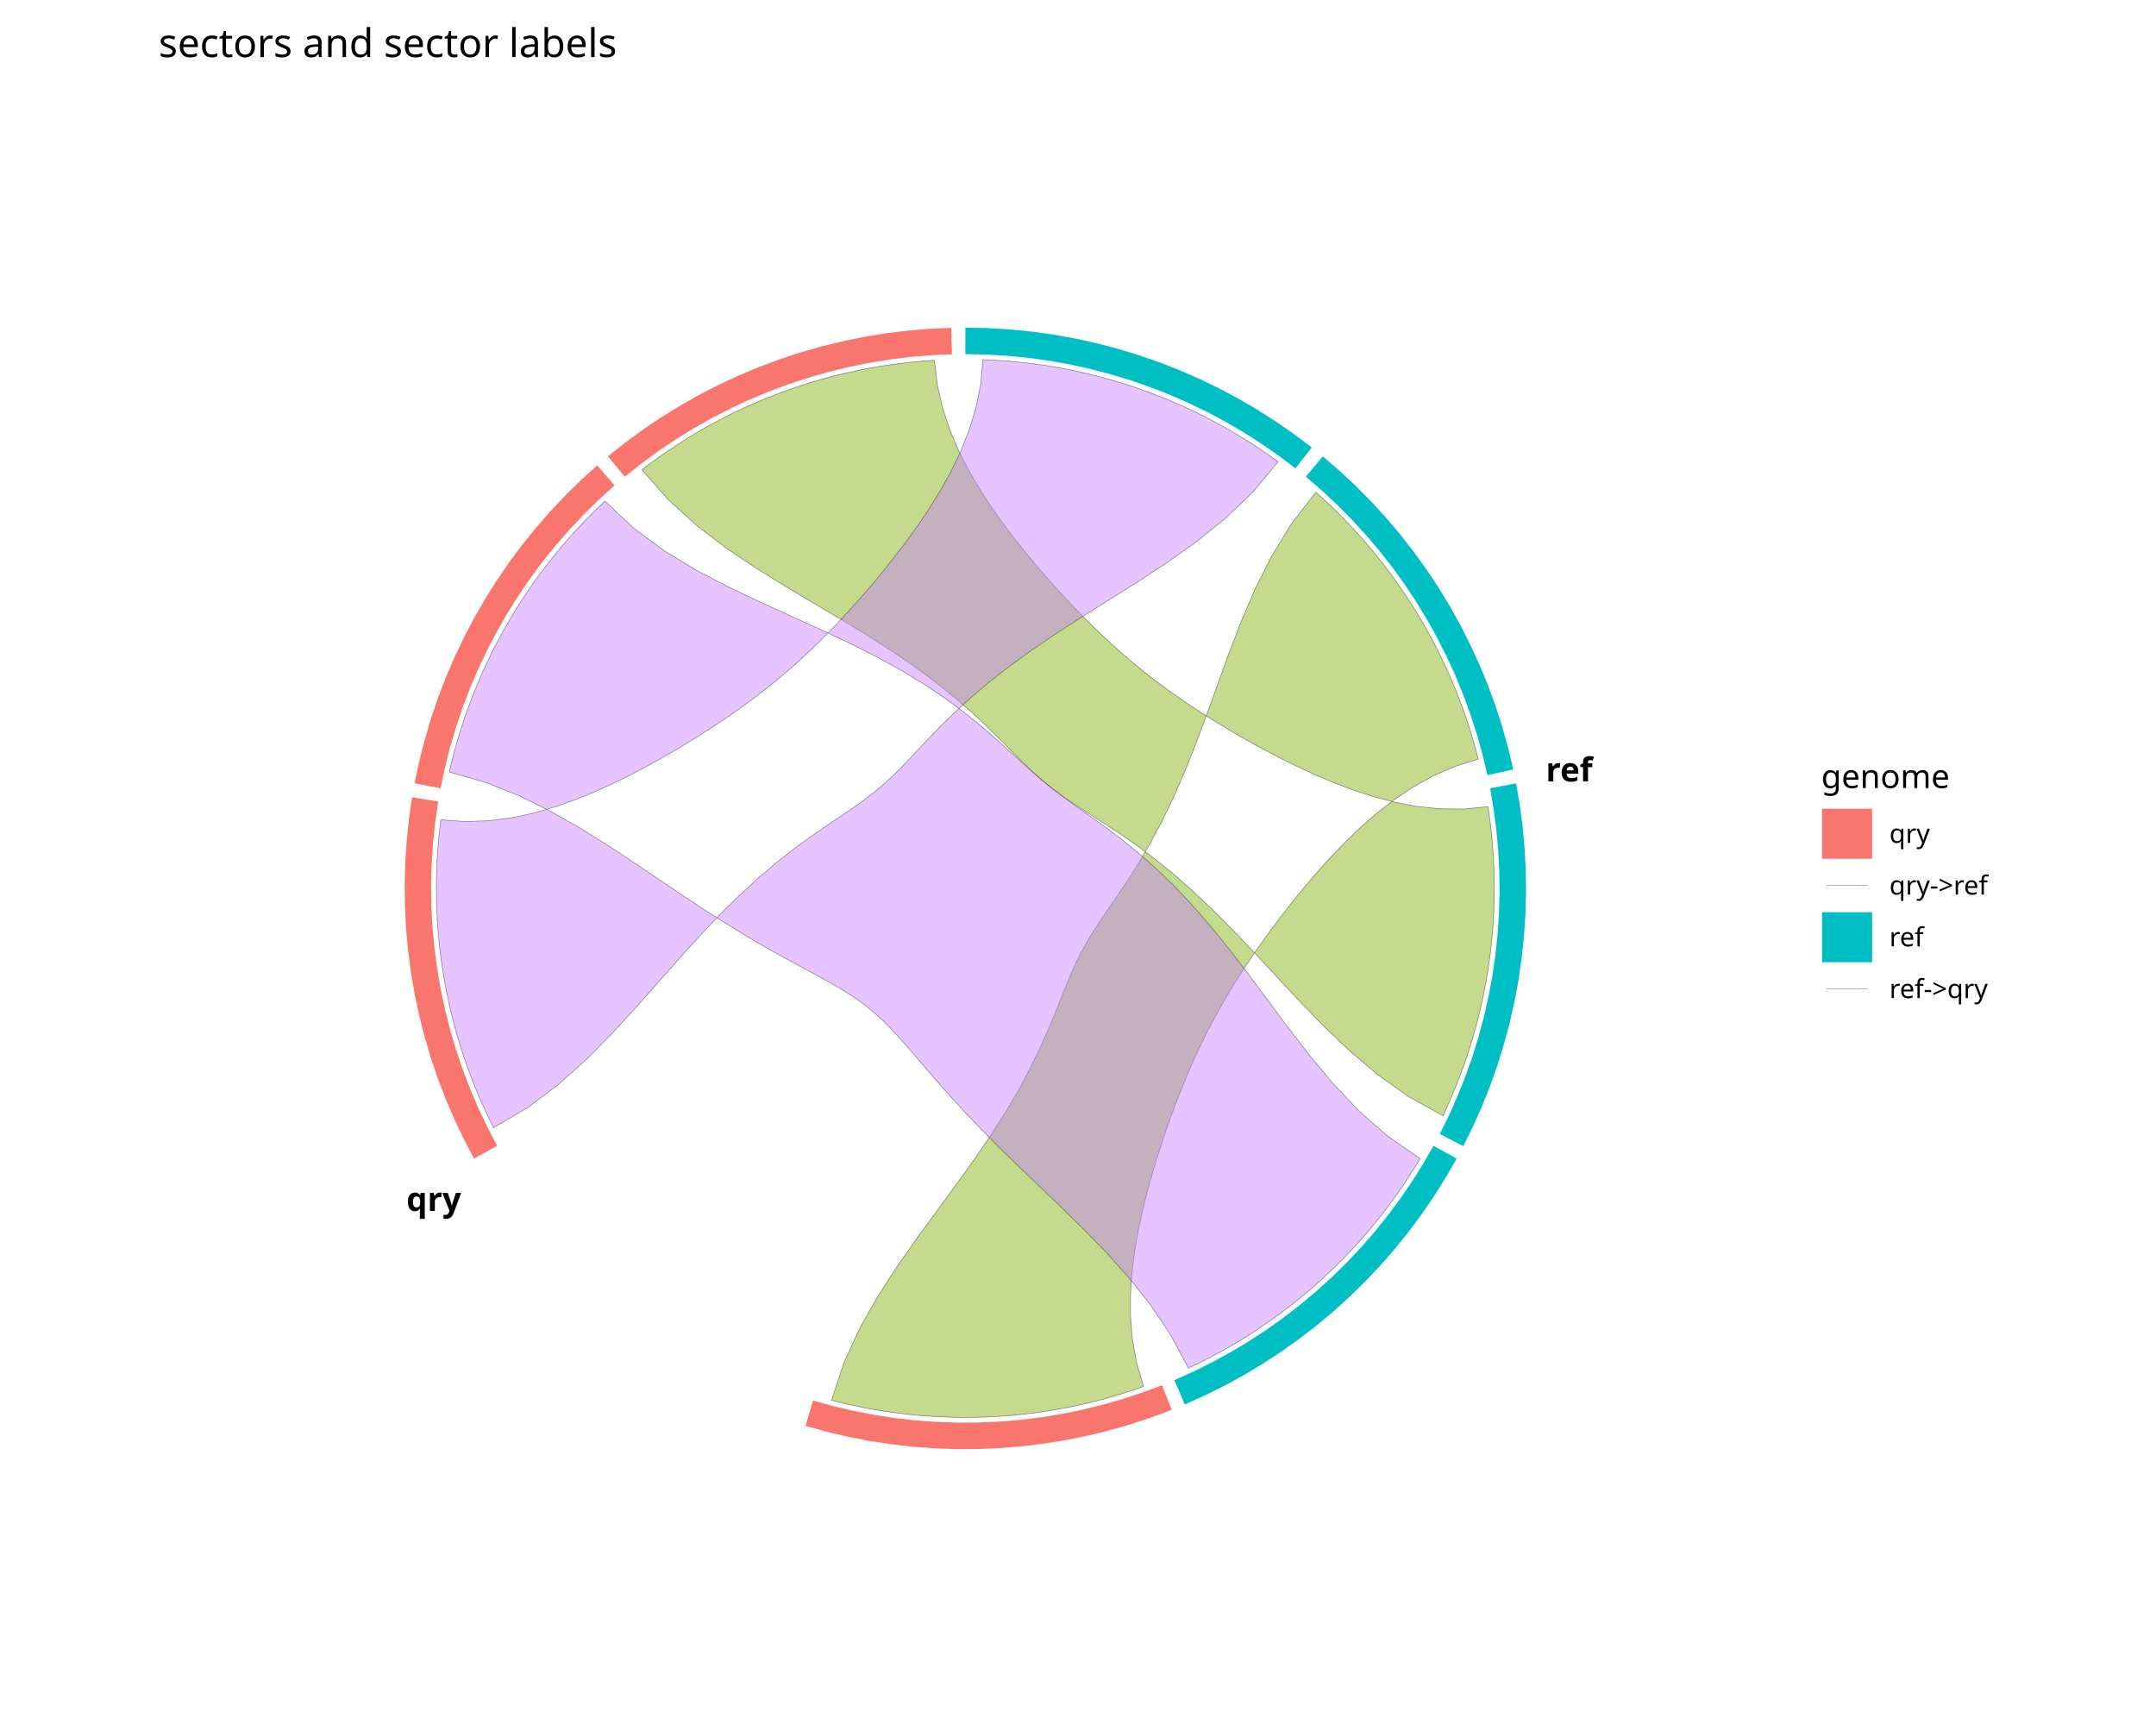
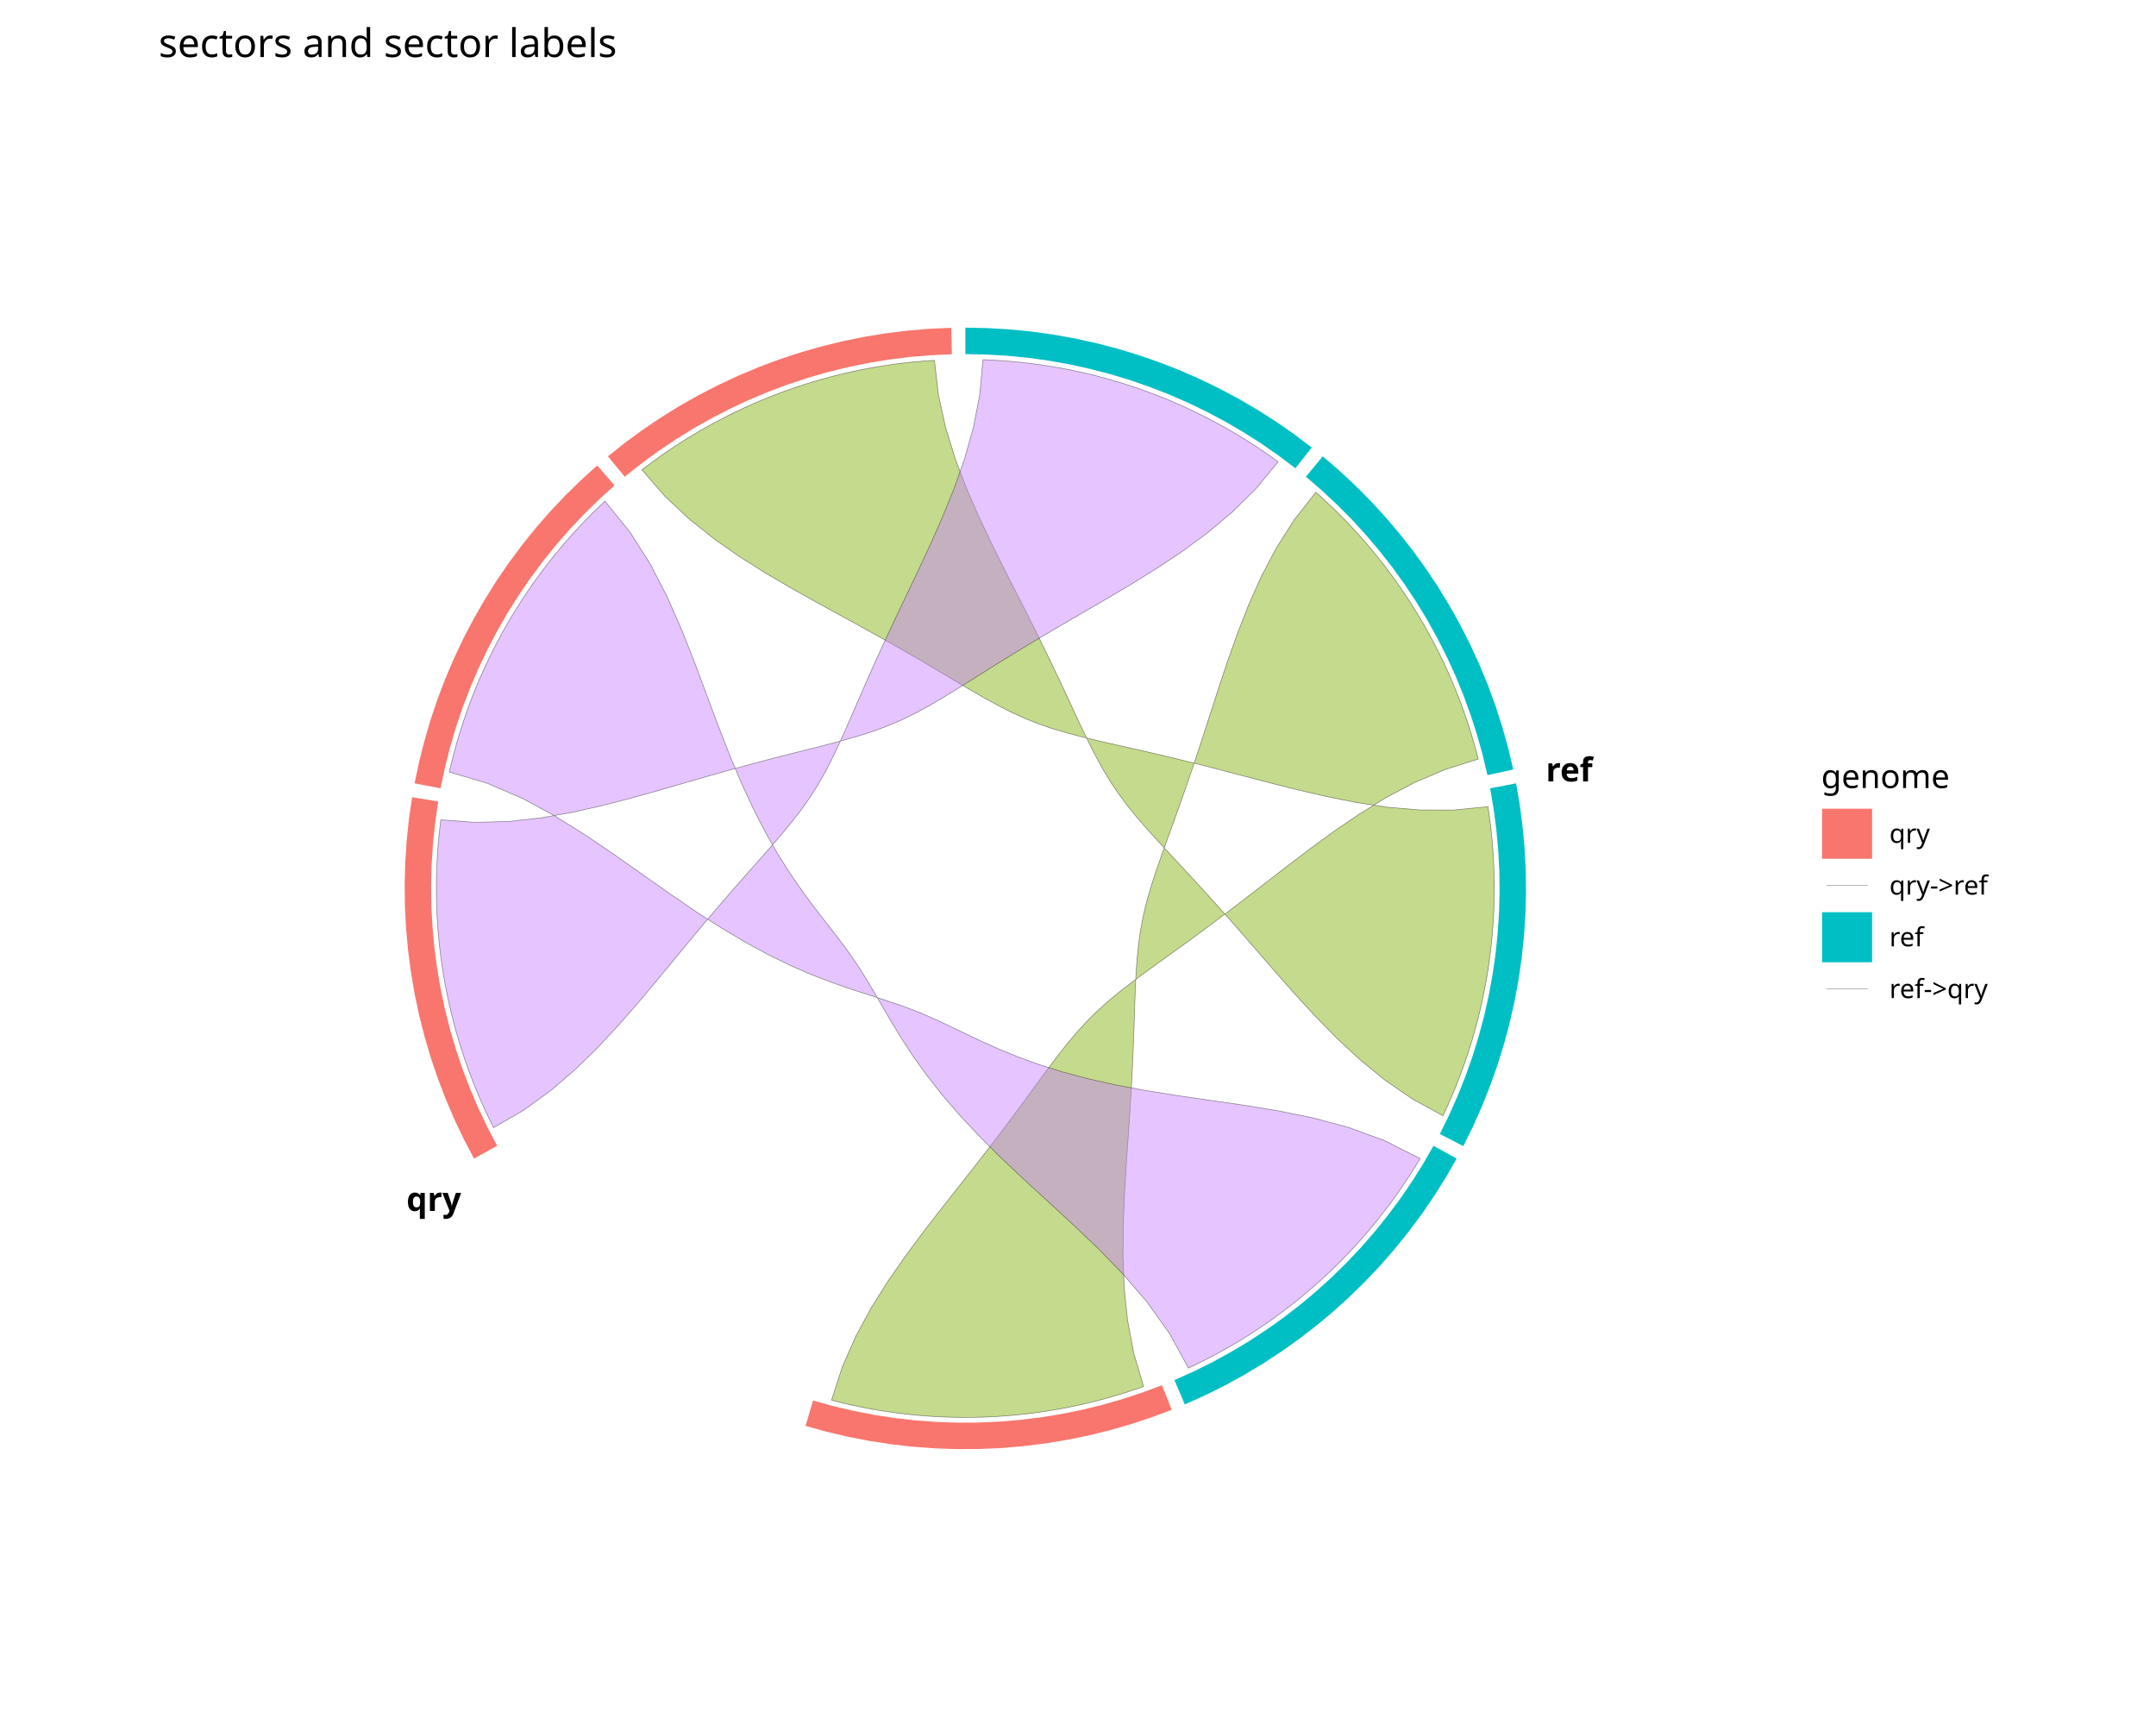
<svg xmlns="http://www.w3.org/2000/svg" class="svglite" data-engine-version="2.0" width="720.00pt" height="576.00pt" viewBox="0 0 720.00 576.00">
  <defs>
    <style type="text/css">
    .svglite line, .svglite polyline, .svglite polygon, .svglite path, .svglite rect, .svglite circle {
      fill: none;
      stroke: #000000;
      stroke-linecap: round;
      stroke-linejoin: round;
      stroke-miterlimit: 10.00;
    }
  </style>
  </defs>
  <rect width="100%" height="100%" style="stroke: none; fill: #FFFFFF;" />
  <defs>
    <clipPath id="cpMC4wMHw3MjAuMDB8MC4wMHw1NzYuMDA=">
      <rect x="0.00" y="0.00" width="720.00" height="576.00" />
    </clipPath>
  </defs>
  <g clip-path="url(#cpMC4wMHw3MjAuMDB8MC4wMHw1NzYuMDA=)">
</g>
  <defs>
    <clipPath id="cpNDMuMDN8Njc2Ljk3fDAuMDB8NTc2LjAw">
      <rect x="43.03" y="0.00" width="633.94" height="576.00" />
    </clipPath>
  </defs>
  <g clip-path="url(#cpNDMuMDN8Njc2Ljk3fDAuMDB8NTc2LjAw)">
    <rect x="43.03" y="0.00" width="633.94" height="576.00" style="stroke-width: 1.07; stroke: none; fill: #FFFFFF;" />
  </g>
  <g clip-path="url(#cpMC4wMHw3MjAuMDB8MC4wMHw1NzYuMDA=)">
    <polygon points="322.38,81.14 315.06,81.27 307.75,81.64 300.46,82.26 293.19,83.13 285.95,84.24 278.76,85.60 271.62,87.21 264.54,89.05 257.52,91.13 250.58,93.45 243.72,96.01 236.96,98.80 230.29,101.81 223.72,105.05 217.27,108.51 210.95,112.19 204.75,116.08 198.68,120.18 192.76,124.48 186.99,128.98 181.37,133.67 175.92,138.55 170.64,143.62 165.53,148.86 160.60,154.27 155.86,159.85 151.31,165.58 146.96,171.46 142.81,177.49 138.86,183.66 135.13,189.96 131.62,196.38 128.32,202.91 125.25,209.55 122.41,216.30 119.79,223.13 117.42,230.06 115.27,237.05 113.37,244.12 111.70,251.25 110.28,258.43 109.11,265.65 108.18,272.91 107.50,280.20 107.06,287.51 106.88,294.82 106.94,302.14 107.25,309.45 107.81,316.75 108.61,324.03 109.67,331.27 110.96,338.47 112.51,345.63 114.29,352.72 116.31,359.76 118.58,366.72 121.07,373.60 123.80,380.39 126.76,387.08 129.94,393.67 133.35,400.15 136.97,406.51 140.81,412.74 144.86,418.84 149.11,424.80 153.56,430.61 158.21,436.27 163.04,441.76 168.06,447.09 173.26,452.24 178.63,457.21 184.16,462.00 189.86,466.60 195.70,471.00 201.70,475.20 207.83,479.20 214.09,482.98 220.48,486.55 226.99,489.90 233.61,493.03 240.33,495.93 247.14,498.60 254.04,501.04 261.02,503.24 268.07,505.21 275.19,506.93 282.35,508.41 289.57,509.65 296.82,510.64 304.10,511.38 311.40,511.88 318.72,512.13 326.04,512.13 333.35,511.88 340.65,511.38 347.93,510.64 355.18,509.65 362.40,508.41 369.57,506.93 376.68,505.21 383.73,503.24 390.71,501.04 397.61,498.60 404.42,495.93 411.14,493.03 417.76,489.90 424.27,486.55 430.66,482.98 436.92,479.20 443.05,475.20 449.05,471.00 454.90,466.60 460.59,462.00 466.13,457.21 471.49,452.24 476.69,447.09 481.71,441.76 486.55,436.27 491.19,430.61 495.64,424.80 499.90,418.84 503.94,412.74 507.78,406.51 511.40,400.15 514.81,393.67 517.99,387.08 520.95,380.39 523.68,373.60 526.18,366.72 528.44,359.76 530.46,352.72 532.25,345.63 533.79,338.47 535.09,331.27 536.14,324.03 536.94,316.75 537.50,309.45 537.81,302.14 537.88,294.82 537.69,287.51 537.26,280.20 536.57,272.91 535.64,265.65 534.47,258.43 533.05,251.25 531.38,244.12 529.48,237.05 527.34,230.06 524.96,223.13 522.34,216.30 519.50,209.55 516.43,202.91 513.13,196.38 509.62,189.96 505.89,183.66 501.94,177.49 497.79,171.46 493.44,165.58 488.89,159.85 484.15,154.27 479.22,148.86 474.11,143.62 468.83,138.55 463.38,133.67 457.76,128.98 451.99,124.48 446.07,120.18 440.01,116.08 433.81,112.19 427.48,108.51 421.03,105.05 414.47,101.81 407.80,98.80 401.03,96.01 394.17,93.45 387.23,91.13 380.21,89.05 373.13,87.21 365.99,85.60 358.80,84.24 351.56,83.13 344.30,82.26 337.00,81.64 329.69,81.27 322.38,81.14 322.38,88.58 322.38,96.01 322.38,103.44 322.38,110.87 322.38,118.30 322.38,125.73 322.38,133.16 322.38,140.59 322.38,148.03 322.38,155.46 322.38,162.89 322.38,170.32 322.38,177.75 322.38,185.18 322.38,192.61 322.38,200.04 322.38,207.48 322.38,214.91 322.38,222.34 322.38,229.77 322.38,237.20 322.38,244.63 322.38,252.06 322.38,259.50 322.38,266.93 322.38,274.36 322.38,281.79 322.38,289.22 322.38,296.65 322.38,296.65 322.38,289.22 322.38,281.79 322.38,274.36 322.38,266.93 322.38,259.50 322.38,252.06 322.38,244.63 322.38,237.20 322.38,229.77 322.38,222.34 322.38,214.91 322.38,207.48 322.38,200.04 322.38,192.61 322.38,185.18 322.38,177.75 322.38,170.32 322.38,162.89 322.38,155.46 322.38,148.03 322.38,140.59 322.38,133.16 322.38,125.73 322.38,118.30 322.38,110.87 322.38,103.44 322.38,96.01 322.38,88.58 " style="stroke-width: 1.07; stroke: none; fill: #FFFFFF;" />
-     <path d="M 381.90 462.97 L 379.34 463.86 L 376.76 464.72 L 374.17 465.53 L 371.57 466.31 L 368.95 467.05 L 366.33 467.74 L 363.70 468.40 L 361.05 469.01 L 358.40 469.59 L 355.74 470.12 L 353.07 470.61 L 350.39 471.06 L 347.70 471.47 L 345.02 471.84 L 342.32 472.17 L 339.62 472.45 L 336.92 472.70 L 334.21 472.90 L 331.50 473.06 L 328.79 473.18 L 326.07 473.26 L 323.36 473.30 L 320.64 473.29 L 317.93 473.24 L 315.21 473.15 L 312.50 473.02 L 309.79 472.85 L 307.09 472.64 L 304.38 472.38 L 301.69 472.08 L 298.99 471.74 L 296.30 471.36 L 293.62 470.94 L 290.95 470.48 L 288.28 469.98 L 285.62 469.43 L 282.97 468.85 L 280.33 468.22 L 277.69 467.55 L 277.69 467.55 L 281.86 454.96 L 287.20 443.36 L 293.30 432.59 L 299.84 422.52 L 306.55 413.00 L 313.19 403.92 L 319.58 395.21 L 325.58 386.83 L 331.08 378.77 L 336.01 371.02 L 340.35 363.62 L 344.10 356.60 L 347.31 349.99 L 350.04 343.84 L 352.40 338.15 L 354.48 332.91 L 356.42 328.09 L 358.32 323.64 L 360.29 319.46 L 362.43 315.45 L 364.81 311.48 L 367.45 307.42 L 370.37 303.13 L 373.56 298.48 L 376.98 293.35 L 380.57 287.66 L 384.26 281.32 L 388.01 274.29 L 391.74 266.57 L 395.43 258.15 L 399.07 249.09 L 402.69 239.45 L 406.36 229.29 L 410.20 218.72 L 414.37 207.84 L 419.10 196.80 L 424.64 185.74 L 431.30 174.85 L 439.44 164.37 L 439.44 164.37 L 441.46 166.18 L 443.45 168.03 L 445.42 169.90 L 447.35 171.81 L 449.25 173.75 L 451.13 175.71 L 452.97 177.70 L 454.78 179.72 L 456.57 181.77 L 458.32 183.85 L 460.03 185.95 L 461.72 188.08 L 463.37 190.24 L 464.99 192.41 L 466.57 194.62 L 468.13 196.85 L 469.64 199.10 L 471.12 201.37 L 472.57 203.67 L 473.98 205.99 L 475.36 208.33 L 476.70 210.69 L 478.00 213.07 L 479.27 215.48 L 480.49 217.90 L 481.69 220.34 L 482.84 222.79 L 483.96 225.27 L 485.03 227.76 L 486.07 230.27 L 487.08 232.79 L 488.04 235.33 L 488.96 237.88 L 489.84 240.45 L 490.69 243.03 L 491.49 245.63 L 492.26 248.23 L 492.98 250.85 L 493.66 253.47 L 493.66 253.47 L 485.75 255.97 L 478.45 259.17 L 471.72 262.93 L 465.49 267.11 L 459.70 271.60 L 454.30 276.31 L 449.25 281.16 L 444.51 286.09 L 440.04 291.04 L 435.81 295.98 L 431.81 300.89 L 428.01 305.74 L 424.41 310.53 L 420.99 315.26 L 417.75 319.94 L 414.68 324.58 L 411.76 329.19 L 409.00 333.81 L 406.37 338.45 L 403.87 343.14 L 401.48 347.91 L 399.18 352.78 L 396.97 357.77 L 394.83 362.90 L 392.75 368.20 L 390.73 373.67 L 388.75 379.33 L 386.84 385.18 L 384.99 391.24 L 383.24 397.51 L 381.61 403.98 L 380.16 410.67 L 378.95 417.56 L 378.04 424.67 L 377.53 431.97 L 377.53 439.48 L 378.16 447.16 L 379.56 455.01 L 381.90 462.97 ZM 214.37 156.87 L 216.53 155.23 L 218.72 153.62 L 220.93 152.04 L 223.16 150.50 L 225.42 148.99 L 227.70 147.52 L 230.01 146.08 L 232.33 144.68 L 234.68 143.31 L 237.04 141.98 L 239.43 140.69 L 241.84 139.43 L 244.26 138.21 L 246.71 137.03 L 249.17 135.89 L 251.65 134.78 L 254.15 133.71 L 256.66 132.69 L 259.19 131.69 L 261.73 130.74 L 264.29 129.83 L 266.86 128.96 L 269.44 128.12 L 272.04 127.33 L 274.64 126.58 L 277.26 125.86 L 279.89 125.19 L 282.53 124.56 L 285.18 123.97 L 287.84 123.41 L 290.51 122.90 L 293.18 122.43 L 295.86 122.01 L 298.55 121.62 L 301.24 121.27 L 303.94 120.97 L 306.64 120.71 L 309.35 120.49 L 312.06 120.31 L 312.06 120.31 L 313.02 128.55 L 314.80 136.31 L 317.23 143.63 L 320.17 150.54 L 323.50 157.06 L 327.11 163.25 L 330.93 169.12 L 334.88 174.70 L 338.91 180.02 L 342.97 185.10 L 347.04 189.95 L 351.10 194.59 L 355.13 199.03 L 359.14 203.27 L 363.12 207.33 L 367.10 211.22 L 371.09 214.95 L 375.11 218.53 L 379.17 221.98 L 383.31 225.32 L 387.55 228.56 L 391.90 231.72 L 396.39 234.83 L 401.03 237.89 L 405.84 240.93 L 410.84 243.94 L 416.03 246.94 L 421.42 249.92 L 427.02 252.87 L 432.85 255.77 L 438.90 258.58 L 445.20 261.25 L 451.74 263.74 L 458.55 265.96 L 465.64 267.83 L 473.01 269.24 L 480.67 270.06 L 488.64 270.15 L 496.90 269.35 L 496.90 269.35 L 497.30 272.03 L 497.66 274.72 L 497.97 277.42 L 498.25 280.12 L 498.48 282.83 L 498.67 285.53 L 498.82 288.25 L 498.93 290.96 L 499.00 293.67 L 499.02 296.39 L 499.00 299.10 L 498.95 301.82 L 498.85 304.53 L 498.70 307.24 L 498.52 309.95 L 498.30 312.66 L 498.03 315.36 L 497.72 318.05 L 497.37 320.75 L 496.98 323.43 L 496.55 326.11 L 496.07 328.79 L 495.56 331.45 L 495.00 334.11 L 494.41 336.76 L 493.77 339.40 L 493.09 342.03 L 492.38 344.65 L 491.62 347.25 L 490.82 349.85 L 489.98 352.43 L 489.11 355.00 L 488.19 357.56 L 487.24 360.10 L 486.24 362.62 L 485.21 365.13 L 484.14 367.63 L 483.03 370.11 L 481.88 372.57 L 481.88 372.57 L 470.28 366.11 L 459.89 358.70 L 450.46 350.69 L 441.79 342.37 L 433.69 334.00 L 426.02 325.77 L 418.67 317.86 L 411.56 310.40 L 404.67 303.49 L 397.98 297.19 L 391.52 291.54 L 385.33 286.54 L 379.45 282.16 L 373.91 278.32 L 368.76 274.94 L 364.01 271.91 L 359.64 269.10 L 355.62 266.40 L 351.88 263.68 L 348.34 260.82 L 344.89 257.75 L 341.40 254.40 L 337.73 250.72 L 333.76 246.72 L 329.37 242.40 L 324.44 237.81 L 318.91 232.99 L 312.71 227.99 L 305.82 222.88 L 298.25 217.68 L 290.03 212.41 L 281.23 207.04 L 271.94 201.53 L 262.28 195.78 L 252.38 189.64 L 242.41 182.93 L 232.59 175.42 L 223.14 166.83 L 214.37 156.87 Z" style="fill-rule: evenodd; fill: #7CAE00; fill-opacity: 0.45; stroke-width: 0.21; stroke: #000000; stroke-opacity: 0.45; stroke-linecap: butt;" />
-     <path d="M 474.25 386.86 L 472.85 389.18 L 471.41 391.48 L 469.93 393.76 L 468.42 396.02 L 466.88 398.25 L 465.30 400.46 L 463.69 402.65 L 462.04 404.80 L 460.36 406.94 L 458.65 409.05 L 456.91 411.13 L 455.13 413.18 L 453.33 415.21 L 451.49 417.21 L 449.62 419.18 L 447.72 421.12 L 445.80 423.03 L 443.84 424.91 L 441.85 426.76 L 439.84 428.58 L 437.80 430.37 L 435.73 432.13 L 433.63 433.86 L 431.51 435.55 L 429.36 437.21 L 427.19 438.84 L 424.99 440.43 L 422.77 441.99 L 420.53 443.52 L 418.26 445.01 L 415.97 446.47 L 413.65 447.89 L 411.32 449.27 L 408.96 450.62 L 406.58 451.94 L 404.19 453.21 L 401.77 454.45 L 399.34 455.65 L 396.88 456.82 L 396.88 456.82 L 390.96 445.76 L 384.25 435.78 L 377.04 426.70 L 369.56 418.34 L 362.03 410.59 L 354.60 403.30 L 347.41 396.41 L 340.55 389.84 L 334.11 383.55 L 328.14 377.55 L 322.65 371.82 L 317.66 366.39 L 313.12 361.28 L 309.00 356.51 L 305.23 352.10 L 301.73 348.07 L 298.39 344.39 L 295.13 341.07 L 291.83 338.05 L 288.39 335.28 L 284.75 332.70 L 280.80 330.21 L 276.51 327.73 L 271.82 325.16 L 266.71 322.41 L 261.18 319.40 L 255.22 316.05 L 248.85 312.32 L 242.10 308.17 L 234.96 303.61 L 227.46 298.64 L 219.58 293.34 L 211.32 287.77 L 202.62 282.05 L 193.45 276.34 L 183.70 270.80 L 173.29 265.68 L 162.12 261.24 L 150.06 257.79 L 150.06 257.79 L 150.67 255.15 L 151.33 252.52 L 152.03 249.89 L 152.77 247.28 L 153.55 244.68 L 154.37 242.09 L 155.23 239.51 L 156.12 236.95 L 157.06 234.40 L 158.04 231.87 L 159.05 229.35 L 160.11 226.85 L 161.20 224.36 L 162.33 221.90 L 163.50 219.44 L 164.70 217.01 L 165.94 214.60 L 167.22 212.20 L 168.54 209.83 L 169.89 207.48 L 171.28 205.14 L 172.70 202.83 L 174.16 200.54 L 175.66 198.27 L 177.19 196.03 L 178.75 193.81 L 180.35 191.62 L 181.98 189.45 L 183.64 187.30 L 185.34 185.18 L 187.07 183.09 L 188.83 181.02 L 190.63 178.98 L 192.45 176.97 L 194.30 174.99 L 196.19 173.04 L 198.10 171.11 L 200.05 169.22 L 202.02 167.35 L 202.02 167.35 L 211.71 176.43 L 222.01 184.01 L 232.66 190.46 L 243.41 196.08 L 254.08 201.14 L 264.50 205.87 L 274.54 210.43 L 284.08 214.94 L 293.02 219.47 L 301.30 224.04 L 308.87 228.65 L 315.71 233.24 L 321.84 237.77 L 327.31 242.17 L 332.20 246.39 L 336.60 250.36 L 340.65 254.07 L 344.48 257.52 L 348.22 260.73 L 352.00 263.78 L 355.94 266.75 L 360.12 269.76 L 364.60 272.93 L 369.42 276.40 L 374.57 280.28 L 380.03 284.69 L 385.76 289.72 L 391.70 295.44 L 397.80 301.86 L 404.02 308.98 L 410.35 316.76 L 416.78 325.12 L 423.36 333.97 L 430.19 343.15 L 437.40 352.50 L 445.18 361.81 L 453.73 370.85 L 463.33 379.32 L 474.25 386.86 ZM 328.26 120.10 L 330.97 120.22 L 333.68 120.37 L 336.39 120.56 L 339.09 120.80 L 341.79 121.08 L 344.49 121.40 L 347.18 121.76 L 349.87 122.16 L 352.54 122.60 L 355.22 123.09 L 357.88 123.61 L 360.53 124.18 L 363.18 124.78 L 365.82 125.43 L 368.44 126.12 L 371.06 126.85 L 373.66 127.62 L 376.26 128.42 L 378.83 129.27 L 381.40 130.16 L 383.95 131.09 L 386.49 132.05 L 389.01 133.06 L 391.52 134.10 L 394.01 135.18 L 396.48 136.30 L 398.94 137.46 L 401.37 138.66 L 403.79 139.89 L 406.19 141.16 L 408.57 142.46 L 410.93 143.81 L 413.27 145.19 L 415.59 146.60 L 417.88 148.05 L 420.16 149.54 L 422.41 151.06 L 424.63 152.61 L 426.83 154.20 L 426.83 154.20 L 418.32 164.38 L 409.09 173.20 L 399.45 180.96 L 389.66 187.92 L 379.92 194.30 L 370.40 200.30 L 361.25 206.04 L 352.59 211.62 L 344.51 217.10 L 337.07 222.49 L 330.32 227.77 L 324.24 232.92 L 318.83 237.88 L 314.02 242.59 L 309.74 247.02 L 305.87 251.12 L 302.30 254.89 L 298.89 258.33 L 295.52 261.49 L 292.05 264.43 L 288.38 267.25 L 284.43 270.05 L 280.14 272.96 L 275.46 276.11 L 270.39 279.62 L 264.96 283.59 L 259.19 288.13 L 253.12 293.28 L 246.81 299.09 L 240.28 305.55 L 233.56 312.64 L 226.65 320.28 L 219.49 328.37 L 212.03 336.78 L 204.15 345.36 L 195.69 353.89 L 186.46 362.13 L 176.26 369.81 L 164.83 376.55 L 164.83 376.55 L 163.62 374.12 L 162.45 371.67 L 161.32 369.20 L 160.22 366.72 L 159.16 364.22 L 158.14 361.70 L 157.16 359.17 L 156.22 356.63 L 155.32 354.06 L 154.46 351.49 L 153.63 348.90 L 152.85 346.30 L 152.11 343.69 L 151.41 341.07 L 150.74 338.44 L 150.12 335.79 L 149.54 333.14 L 149.00 330.48 L 148.50 327.81 L 148.04 325.14 L 147.62 322.45 L 147.25 319.77 L 146.91 317.07 L 146.62 314.37 L 146.37 311.67 L 146.16 308.96 L 145.99 306.25 L 145.86 303.54 L 145.78 300.83 L 145.74 298.11 L 145.73 295.40 L 145.77 292.68 L 145.86 289.97 L 145.98 287.26 L 146.14 284.55 L 146.35 281.84 L 146.60 279.14 L 146.89 276.44 L 147.22 273.74 L 147.22 273.74 L 155.50 274.34 L 163.46 274.05 L 171.10 273.03 L 178.44 271.44 L 185.47 269.39 L 192.22 267.00 L 198.70 264.35 L 204.93 261.52 L 210.91 258.56 L 216.66 255.52 L 222.19 252.43 L 227.51 249.31 L 232.62 246.18 L 237.54 243.04 L 242.27 239.89 L 246.84 236.71 L 251.24 233.49 L 255.52 230.22 L 259.67 226.87 L 263.72 223.43 L 267.70 219.88 L 271.62 216.20 L 275.52 212.37 L 279.40 208.38 L 283.28 204.22 L 287.18 199.88 L 291.10 195.35 L 295.03 190.61 L 298.98 185.66 L 302.92 180.48 L 306.81 175.05 L 310.62 169.37 L 314.29 163.41 L 317.75 157.14 L 320.91 150.53 L 323.67 143.55 L 325.92 136.17 L 327.50 128.37 L 328.26 120.10 Z" style="fill-rule: evenodd; fill: #C77CFF; fill-opacity: 0.45; stroke-width: 0.21; stroke: #000000; stroke-opacity: 0.45; stroke-linecap: butt;" />
+     <path d="M 381.90 462.97 L 379.34 463.86 L 376.76 464.72 L 374.17 465.53 L 371.57 466.31 L 368.95 467.05 L 366.33 467.74 L 363.70 468.40 L 361.05 469.01 L 358.40 469.59 L 355.74 470.12 L 353.07 470.61 L 350.39 471.06 L 347.70 471.47 L 345.02 471.84 L 342.32 472.17 L 339.62 472.45 L 336.92 472.70 L 334.21 472.90 L 331.50 473.06 L 328.79 473.18 L 326.07 473.26 L 323.36 473.30 L 320.64 473.29 L 317.93 473.24 L 315.21 473.15 L 312.50 473.02 L 309.79 472.85 L 307.09 472.64 L 304.38 472.38 L 301.69 472.08 L 298.99 471.74 L 296.30 471.36 L 293.62 470.94 L 290.95 470.48 L 288.28 469.98 L 285.62 469.43 L 282.97 468.85 L 280.33 468.22 L 277.69 467.55 L 277.69 467.55 L 281.28 456.45 L 285.79 446.20 L 290.94 436.70 L 296.50 427.85 L 302.26 419.54 L 308.08 411.71 L 313.82 404.28 L 319.38 397.22 L 324.68 390.49 L 329.68 384.08 L 334.34 377.99 L 338.67 372.22 L 342.68 366.79 L 346.41 361.69 L 349.91 356.93 L 353.24 352.51 L 356.48 348.40 L 359.70 344.58 L 362.98 341.01 L 366.38 337.64 L 369.98 334.40 L 373.82 331.21 L 377.96 328.01 L 382.41 324.72 L 387.20 321.26 L 392.33 317.57 L 397.80 313.61 L 403.60 309.33 L 409.73 304.72 L 416.19 299.78 L 422.96 294.54 L 430.07 289.05 L 437.55 283.37 L 445.44 277.62 L 453.79 271.93 L 462.69 266.45 L 472.24 261.38 L 482.53 256.97 L 493.66 253.47 L 493.66 253.47 L 492.98 250.85 L 492.26 248.23 L 491.49 245.63 L 490.69 243.03 L 489.84 240.45 L 488.96 237.88 L 488.04 235.33 L 487.08 232.79 L 486.07 230.27 L 485.03 227.76 L 483.96 225.27 L 482.84 222.79 L 481.69 220.34 L 480.49 217.90 L 479.27 215.48 L 478.00 213.07 L 476.70 210.69 L 475.36 208.33 L 473.98 205.99 L 472.57 203.67 L 471.12 201.37 L 469.64 199.10 L 468.13 196.85 L 466.57 194.62 L 464.99 192.41 L 463.37 190.24 L 461.72 188.08 L 460.03 185.95 L 458.32 183.85 L 456.57 181.77 L 454.78 179.72 L 452.97 177.70 L 451.13 175.71 L 449.25 173.75 L 447.35 171.81 L 445.42 169.90 L 443.45 168.03 L 441.46 166.18 L 439.44 164.37 L 439.44 164.37 L 432.22 173.53 L 426.22 182.99 L 421.19 192.55 L 416.93 202.10 L 413.25 211.51 L 409.98 220.71 L 407.01 229.61 L 404.24 238.16 L 401.60 246.31 L 399.06 254.03 L 396.60 261.30 L 394.22 268.10 L 391.94 274.46 L 389.78 280.40 L 387.78 285.96 L 385.96 291.19 L 384.35 296.16 L 382.97 300.96 L 381.83 305.67 L 380.93 310.38 L 380.23 315.17 L 379.73 320.14 L 379.37 325.35 L 379.12 330.89 L 378.91 336.79 L 378.71 343.10 L 378.46 349.85 L 378.14 357.06 L 377.73 364.72 L 377.22 372.83 L 376.64 381.37 L 376.03 390.34 L 375.48 399.71 L 375.10 409.46 L 375.02 419.57 L 375.43 430.02 L 376.54 440.77 L 378.60 451.77 L 381.90 462.97 ZM 214.37 156.87 L 216.53 155.23 L 218.72 153.62 L 220.93 152.04 L 223.16 150.50 L 225.42 148.99 L 227.70 147.52 L 230.01 146.08 L 232.33 144.68 L 234.68 143.31 L 237.04 141.98 L 239.43 140.69 L 241.84 139.43 L 244.26 138.21 L 246.71 137.03 L 249.17 135.89 L 251.65 134.78 L 254.15 133.71 L 256.66 132.69 L 259.19 131.69 L 261.73 130.74 L 264.29 129.83 L 266.86 128.96 L 269.44 128.12 L 272.04 127.33 L 274.64 126.58 L 277.26 125.86 L 279.89 125.19 L 282.53 124.56 L 285.18 123.97 L 287.84 123.41 L 290.51 122.90 L 293.18 122.43 L 295.86 122.01 L 298.55 121.62 L 301.24 121.27 L 303.94 120.97 L 306.64 120.71 L 309.35 120.49 L 312.06 120.31 L 312.06 120.31 L 313.40 131.90 L 315.81 142.83 L 319.00 153.16 L 322.71 162.93 L 326.74 172.21 L 330.91 181.03 L 335.08 189.44 L 339.15 197.45 L 343.03 205.09 L 346.67 212.35 L 350.05 219.24 L 353.17 225.74 L 356.04 231.86 L 358.69 237.59 L 361.19 242.94 L 363.59 247.93 L 365.96 252.59 L 368.37 256.97 L 370.88 261.11 L 373.56 265.08 L 376.45 268.97 L 379.60 272.85 L 383.02 276.80 L 386.74 280.90 L 390.76 285.23 L 395.07 289.85 L 399.66 294.81 L 404.51 300.14 L 409.62 305.86 L 414.98 311.97 L 420.60 318.44 L 426.49 325.22 L 432.71 332.25 L 439.32 339.43 L 446.40 346.66 L 454.05 353.77 L 462.42 360.61 L 471.64 366.96 L 481.88 372.57 L 481.88 372.57 L 483.03 370.11 L 484.14 367.63 L 485.21 365.13 L 486.24 362.62 L 487.24 360.10 L 488.19 357.56 L 489.11 355.00 L 489.98 352.43 L 490.82 349.85 L 491.62 347.25 L 492.38 344.65 L 493.09 342.03 L 493.77 339.40 L 494.41 336.76 L 495.00 334.11 L 495.56 331.45 L 496.07 328.79 L 496.55 326.11 L 496.98 323.43 L 497.37 320.75 L 497.72 318.05 L 498.03 315.36 L 498.30 312.66 L 498.52 309.95 L 498.70 307.24 L 498.85 304.53 L 498.95 301.82 L 499.00 299.10 L 499.02 296.39 L 499.00 293.67 L 498.93 290.96 L 498.82 288.25 L 498.67 285.53 L 498.48 282.83 L 498.25 280.12 L 497.97 277.42 L 497.66 274.72 L 497.30 272.03 L 496.90 269.35 L 496.90 269.35 L 485.28 270.49 L 474.09 270.45 L 463.32 269.53 L 452.99 267.97 L 443.07 266.00 L 433.56 263.80 L 424.46 261.50 L 415.76 259.23 L 407.48 257.06 L 399.61 255.03 L 392.16 253.19 L 385.14 251.53 L 378.56 250.02 L 372.40 248.64 L 366.64 247.33 L 361.25 246.04 L 356.19 244.71 L 351.41 243.29 L 346.83 241.71 L 342.37 239.94 L 337.96 237.94 L 333.51 235.68 L 328.92 233.17 L 324.12 230.41 L 319.04 227.40 L 313.61 224.17 L 307.80 220.73 L 301.55 217.12 L 294.88 213.34 L 287.77 209.40 L 280.26 205.28 L 272.38 200.96 L 264.19 196.37 L 255.77 191.44 L 247.21 186.05 L 238.64 180.08 L 230.18 173.35 L 222.02 165.69 L 214.37 156.87 Z" style="fill-rule: evenodd; fill: #7CAE00; fill-opacity: 0.45; stroke-width: 0.21; stroke: #000000; stroke-opacity: 0.45; stroke-linecap: butt;" />
+     <path d="M 474.25 386.86 L 472.85 389.18 L 471.41 391.48 L 469.93 393.76 L 468.42 396.02 L 466.88 398.25 L 465.30 400.46 L 463.69 402.65 L 462.04 404.80 L 460.36 406.94 L 458.65 409.05 L 456.91 411.13 L 455.13 413.18 L 453.33 415.21 L 451.49 417.21 L 449.62 419.18 L 447.72 421.12 L 445.80 423.03 L 443.84 424.91 L 441.85 426.76 L 439.84 428.58 L 437.80 430.37 L 435.73 432.13 L 433.63 433.86 L 431.51 435.55 L 429.36 437.21 L 427.19 438.84 L 424.99 440.43 L 422.77 441.99 L 420.53 443.52 L 418.26 445.01 L 415.97 446.47 L 413.65 447.89 L 411.32 449.27 L 408.96 450.62 L 406.58 451.94 L 404.19 453.21 L 401.77 454.45 L 399.34 455.65 L 396.88 456.82 L 396.88 456.82 L 390.49 445.19 L 383.05 434.78 L 374.95 425.35 L 366.50 416.67 L 357.96 408.55 L 349.56 400.82 L 341.47 393.39 L 333.83 386.16 L 326.77 379.11 L 320.34 372.23 L 314.59 365.55 L 309.53 359.10 L 305.11 352.95 L 301.27 347.12 L 297.93 341.66 L 294.96 336.57 L 292.24 331.86 L 289.65 327.46 L 287.07 323.32 L 284.38 319.33 L 281.52 315.38 L 278.42 311.32 L 275.07 307.03 L 271.48 302.37 L 267.68 297.21 L 263.72 291.47 L 259.68 285.06 L 255.61 277.94 L 251.59 270.10 L 247.63 261.56 L 243.76 252.35 L 239.93 242.56 L 236.09 232.27 L 232.10 221.58 L 227.78 210.61 L 222.92 199.52 L 217.23 188.46 L 210.39 177.66 L 202.02 167.35 L 202.02 167.35 L 200.05 169.22 L 198.10 171.11 L 196.19 173.04 L 194.30 174.99 L 192.45 176.97 L 190.63 178.98 L 188.83 181.02 L 187.07 183.09 L 185.34 185.18 L 183.64 187.30 L 181.98 189.45 L 180.35 191.62 L 178.75 193.81 L 177.19 196.03 L 175.66 198.27 L 174.16 200.54 L 172.70 202.83 L 171.28 205.14 L 169.89 207.48 L 168.54 209.83 L 167.22 212.20 L 165.94 214.60 L 164.70 217.01 L 163.50 219.44 L 162.33 221.90 L 161.20 224.36 L 160.11 226.85 L 159.05 229.35 L 158.04 231.87 L 157.06 234.40 L 156.12 236.95 L 155.23 239.51 L 154.37 242.09 L 153.55 244.68 L 152.77 247.28 L 152.03 249.89 L 151.33 252.52 L 150.67 255.15 L 150.06 257.79 L 150.06 257.79 L 162.78 261.58 L 174.53 266.64 L 185.46 272.56 L 195.74 278.98 L 205.48 285.60 L 214.81 292.17 L 223.79 298.50 L 232.47 304.43 L 240.86 309.84 L 248.95 314.66 L 256.70 318.86 L 264.07 322.45 L 271.02 325.46 L 277.53 327.97 L 283.58 330.09 L 289.17 331.91 L 294.36 333.56 L 299.20 335.16 L 303.80 336.81 L 308.27 338.59 L 312.74 340.55 L 317.36 342.72 L 322.26 345.08 L 327.58 347.60 L 333.42 350.23 L 339.88 352.87 L 347.00 355.46 L 354.82 357.93 L 363.33 360.20 L 372.52 362.26 L 382.33 364.09 L 392.71 365.75 L 403.59 367.33 L 414.88 368.96 L 426.51 370.85 L 438.39 373.25 L 450.40 376.47 L 462.41 380.87 L 474.25 386.86 ZM 328.26 120.10 L 330.97 120.22 L 333.68 120.37 L 336.39 120.56 L 339.09 120.80 L 341.79 121.08 L 344.49 121.40 L 347.18 121.76 L 349.87 122.16 L 352.54 122.60 L 355.22 123.09 L 357.88 123.61 L 360.53 124.18 L 363.18 124.78 L 365.82 125.43 L 368.44 126.12 L 371.06 126.85 L 373.66 127.62 L 376.26 128.42 L 378.83 129.27 L 381.40 130.16 L 383.95 131.09 L 386.49 132.05 L 389.01 133.06 L 391.52 134.10 L 394.01 135.18 L 396.48 136.30 L 398.94 137.46 L 401.37 138.66 L 403.79 139.89 L 406.19 141.16 L 408.57 142.46 L 410.93 143.81 L 413.27 145.19 L 415.59 146.60 L 417.88 148.05 L 420.16 149.54 L 422.41 151.06 L 424.63 152.61 L 426.83 154.20 L 426.83 154.20 L 419.41 163.20 L 411.44 171.07 L 403.16 178.01 L 394.73 184.20 L 386.31 189.80 L 378.02 194.94 L 369.95 199.73 L 362.18 204.25 L 354.77 208.56 L 347.77 212.68 L 341.19 216.62 L 335.04 220.39 L 329.31 223.97 L 323.97 227.34 L 318.96 230.47 L 314.24 233.36 L 309.72 235.98 L 305.32 238.35 L 300.96 240.46 L 296.55 242.34 L 292.01 244.04 L 287.26 245.58 L 282.24 247.04 L 276.89 248.46 L 271.17 249.91 L 265.04 251.45 L 258.49 253.12 L 251.52 254.96 L 244.12 256.99 L 236.31 259.21 L 228.08 261.59 L 219.44 264.08 L 210.40 266.60 L 200.95 269.04 L 191.09 271.26 L 180.79 273.08 L 170.05 274.28 L 158.86 274.60 L 147.22 273.74 L 147.22 273.74 L 146.89 276.44 L 146.60 279.14 L 146.35 281.84 L 146.14 284.55 L 145.98 287.26 L 145.86 289.97 L 145.77 292.68 L 145.73 295.40 L 145.74 298.11 L 145.78 300.83 L 145.86 303.54 L 145.99 306.25 L 146.16 308.96 L 146.37 311.67 L 146.62 314.37 L 146.91 317.07 L 147.25 319.77 L 147.62 322.45 L 148.04 325.14 L 148.50 327.81 L 149.00 330.48 L 149.54 333.14 L 150.12 335.79 L 150.74 338.44 L 151.41 341.07 L 152.11 343.69 L 152.85 346.30 L 153.63 348.90 L 154.46 351.49 L 155.32 354.06 L 156.22 356.63 L 157.16 359.17 L 158.14 361.70 L 159.16 364.22 L 160.22 366.72 L 161.32 369.20 L 162.45 371.67 L 163.62 374.12 L 164.83 376.55 L 164.83 376.55 L 174.92 370.69 L 183.98 364.11 L 192.18 357.06 L 199.65 349.76 L 206.54 342.36 L 212.97 335.01 L 219.01 327.83 L 224.73 320.90 L 230.19 314.29 L 235.39 308.05 L 240.35 302.20 L 245.07 296.75 L 249.53 291.68 L 253.72 286.95 L 257.63 282.52 L 261.25 278.33 L 264.57 274.29 L 267.62 270.34 L 270.41 266.38 L 272.99 262.34 L 275.40 258.13 L 277.70 253.70 L 279.95 248.98 L 282.22 243.93 L 284.59 238.52 L 287.10 232.73 L 289.81 226.54 L 292.76 219.96 L 295.97 212.99 L 299.43 205.64 L 303.11 197.90 L 306.98 189.79 L 310.94 181.28 L 314.88 172.35 L 318.68 162.98 L 322.14 153.12 L 325.07 142.72 L 327.21 131.73 L 328.26 120.10 Z" style="fill-rule: evenodd; fill: #C77CFF; fill-opacity: 0.45; stroke-width: 0.21; stroke: #000000; stroke-opacity: 0.45; stroke-linecap: butt;" />
    <polygon points="432.61,156.37 438.07,149.42 432.21,145.01 426.19,140.82 420.00,136.87 413.67,133.17 407.20,129.72 400.59,126.53 393.87,123.59 387.04,120.93 380.11,118.53 373.09,116.40 365.99,114.56 358.82,112.99 351.60,111.70 344.33,110.70 337.03,109.98 329.71,109.55 322.38,109.41 322.38,118.24 329.36,118.38 336.34,118.79 343.30,119.47 350.22,120.43 357.10,121.65 363.93,123.15 370.69,124.91 377.38,126.93 383.99,129.22 390.50,131.76 396.91,134.55 403.20,137.60 409.36,140.88 415.40,144.41 421.29,148.17 427.03,152.16 " style="stroke-width: 0.43; stroke: none; stroke-linecap: butt; stroke-linejoin: miter; fill: #00BFC4;" />
    <polygon points="496.73,258.83 505.36,256.95 503.67,249.82 501.70,242.75 499.45,235.77 496.93,228.88 494.14,222.10 491.09,215.43 487.78,208.88 484.21,202.47 480.40,196.20 476.34,190.09 472.05,184.14 467.53,178.37 462.78,172.77 457.82,167.37 452.66,162.16 447.29,157.16 441.73,152.38 436.10,159.18 441.40,163.74 446.51,168.51 451.44,173.47 456.16,178.62 460.68,183.95 464.99,189.45 469.08,195.12 472.94,200.94 476.58,206.91 479.97,213.02 483.13,219.26 486.04,225.61 488.69,232.08 491.09,238.64 493.24,245.30 495.12,252.03 " style="stroke-width: 0.43; stroke: none; stroke-linecap: butt; stroke-linejoin: miter; fill: #00BFC4;" />
    <polygon points="480.83,378.65 488.67,382.71 491.92,376.13 494.90,369.42 497.62,362.61 500.07,355.70 502.24,348.69 504.14,341.61 505.77,334.45 507.11,327.24 508.16,319.98 508.93,312.69 509.42,305.37 509.62,298.04 509.53,290.70 509.15,283.38 508.49,276.07 507.54,268.80 506.30,261.57 497.63,263.22 498.80,270.11 499.71,277.04 500.34,284.00 500.70,290.98 500.78,297.97 500.59,304.96 500.13,311.93 499.40,318.88 498.39,325.80 497.11,332.67 495.57,339.49 493.76,346.24 491.69,352.91 489.35,359.50 486.76,365.99 483.92,372.38 " style="stroke-width: 0.43; stroke: none; stroke-linecap: butt; stroke-linejoin: miter; fill: #00BFC4;" />
    <polygon points="392.20,460.83 395.66,468.96 402.35,465.96 408.92,462.70 415.36,459.18 421.65,455.41 427.79,451.40 433.77,447.15 439.58,442.68 445.21,437.97 450.65,433.05 455.90,427.92 460.94,422.59 465.76,417.07 470.37,411.36 474.75,405.48 478.90,399.42 482.80,393.22 486.46,386.86 478.72,382.60 475.23,388.66 471.51,394.58 467.56,400.34 463.39,405.95 459.00,411.39 454.40,416.65 449.60,421.73 444.60,426.62 439.42,431.31 434.06,435.79 428.52,440.05 422.82,444.10 416.97,447.92 410.97,451.51 404.84,454.86 398.58,457.97 " style="stroke-width: 0.43; stroke: none; stroke-linecap: butt; stroke-linejoin: miter; fill: #00BFC4;" />
    <polygon points="271.52,467.66 269.01,476.13 276.08,478.08 283.22,479.76 290.42,481.15 297.67,482.26 304.96,483.09 312.28,483.62 319.61,483.88 326.94,483.84 334.27,483.52 341.58,482.91 348.86,482.01 356.10,480.83 363.29,479.37 370.41,477.63 377.47,475.61 384.43,473.31 391.31,470.75 388.05,462.54 381.51,464.98 374.87,467.17 368.15,469.09 361.36,470.75 354.51,472.15 347.61,473.27 340.68,474.12 333.71,474.70 326.73,475.01 319.74,475.05 312.75,474.80 305.78,474.29 298.84,473.51 291.93,472.45 285.07,471.12 278.26,469.52 " style="stroke-width: 0.43; stroke: none; stroke-linecap: butt; stroke-linejoin: miter; fill: #F8766D;" />
    <polygon points="146.34,267.64 137.62,266.20 136.57,273.46 135.81,280.75 135.33,288.07 135.14,295.41 135.23,302.74 135.61,310.07 136.28,317.37 137.24,324.64 138.47,331.87 139.99,339.05 141.79,346.16 143.87,353.20 146.22,360.14 148.85,366.99 151.73,373.74 154.88,380.36 158.29,386.86 166.03,382.60 162.79,376.41 159.78,370.10 157.03,363.68 154.53,357.15 152.29,350.53 150.31,343.83 148.60,337.05 147.15,330.21 145.97,323.32 145.06,316.39 144.42,309.43 144.06,302.45 143.97,295.47 144.15,288.48 144.61,281.50 145.34,274.55 " style="stroke-width: 0.43; stroke: none; stroke-linecap: butt; stroke-linejoin: miter; fill: #F8766D;" />
    <polygon points="205.23,162.08 199.43,155.42 194.00,160.35 188.76,165.48 183.72,170.81 178.90,176.34 174.30,182.05 169.92,187.94 165.78,193.99 161.88,200.21 158.23,206.57 154.82,213.07 151.68,219.69 148.79,226.44 146.18,233.29 143.83,240.24 141.76,247.28 139.96,254.39 138.45,261.57 147.12,263.22 148.57,256.38 150.28,249.61 152.25,242.90 154.49,236.28 156.98,229.75 159.73,223.32 162.73,217.01 165.97,210.82 169.45,204.76 173.17,198.84 177.11,193.07 181.28,187.46 185.67,182.02 190.26,176.75 195.06,171.67 200.05,166.78 " style="stroke-width: 0.43; stroke: none; stroke-linecap: butt; stroke-linejoin: miter; fill: #F8766D;" />
    <polygon points="317.89,118.30 317.67,109.47 310.34,109.79 303.03,110.41 295.75,111.31 288.51,112.49 281.33,113.96 274.20,115.71 267.15,117.74 260.19,120.04 253.32,122.61 246.55,125.45 239.91,128.55 233.39,131.91 227.00,135.52 220.76,139.38 214.68,143.48 208.76,147.81 203.02,152.38 208.65,159.18 214.12,154.83 219.76,150.70 225.56,146.80 231.50,143.12 237.58,139.68 243.80,136.48 250.13,133.52 256.58,130.82 263.12,128.37 269.76,126.18 276.48,124.24 283.26,122.58 290.11,121.18 297.01,120.05 303.95,119.19 310.91,118.61 " style="stroke-width: 0.43; stroke: none; stroke-linecap: butt; stroke-linejoin: miter; fill: #F8766D;" />
    <text x="516.23" y="260.94" style="font-size: 11.04px; font-weight: bold; font-family: sans;" textLength="12.88px" lengthAdjust="spacingAndGlyphs">ref</text>
    <text x="154.01" y="404.35" text-anchor="end" style="font-size: 11.04px; font-weight: bold; font-family: sans;" textLength="15.34px" lengthAdjust="spacingAndGlyphs">qry</text>
    <rect x="602.72" y="248.95" width="64.29" height="95.41" style="stroke-width: 1.07; stroke: none; fill: #FFFFFF;" />
    <text x="608.20" y="263.14" style="font-size: 11.00px; font-family: sans;" textLength="39.76px" lengthAdjust="spacingAndGlyphs">genome</text>
    <rect x="608.20" y="269.76" width="17.28" height="17.28" style="stroke-width: 1.07; stroke: none; fill: #FFFFFF;" />
    <rect x="608.48" y="270.04" width="16.71" height="16.71" style="stroke-width: 0.43; stroke: none; stroke-linecap: butt; stroke-linejoin: miter; fill: #F8766D;" />
    <rect x="608.20" y="287.04" width="17.28" height="17.28" style="stroke-width: 1.07; stroke: none; fill: #FFFFFF;" />
    <line x1="609.93" y1="295.68" x2="623.75" y2="295.68" style="stroke-width: 0.21; stroke: #000000; stroke-opacity: 0.45; stroke-linecap: butt;" />
    <rect x="608.20" y="304.32" width="17.28" height="17.28" style="stroke-width: 1.07; stroke: none; fill: #FFFFFF;" />
    <rect x="608.48" y="304.60" width="16.71" height="16.71" style="stroke-width: 0.43; stroke: none; stroke-linecap: butt; stroke-linejoin: miter; fill: #00BFC4;" />
    <rect x="608.20" y="321.60" width="17.28" height="17.28" style="stroke-width: 1.07; stroke: none; fill: #FFFFFF;" />
    <line x1="609.93" y1="330.24" x2="623.75" y2="330.24" style="stroke-width: 0.21; stroke: #000000; stroke-opacity: 0.45; stroke-linecap: butt;" />
    <text x="630.96" y="281.43" style="font-size: 8.80px; font-family: sans;" textLength="12.23px" lengthAdjust="spacingAndGlyphs">qry</text>
    <text x="630.96" y="298.71" style="font-size: 8.80px; font-family: sans;" textLength="30.57px" lengthAdjust="spacingAndGlyphs">qry-&gt;ref</text>
    <text x="630.96" y="315.99" style="font-size: 8.80px; font-family: sans;" textLength="10.27px" lengthAdjust="spacingAndGlyphs">ref</text>
    <text x="630.96" y="333.27" style="font-size: 8.80px; font-family: sans;" textLength="30.57px" lengthAdjust="spacingAndGlyphs">ref-&gt;qry</text>
    <text x="52.99" y="19.05" style="font-size: 13.20px; font-family: sans;" textLength="146.04px" lengthAdjust="spacingAndGlyphs">sectors and sector labels</text>
  </g>
</svg>
